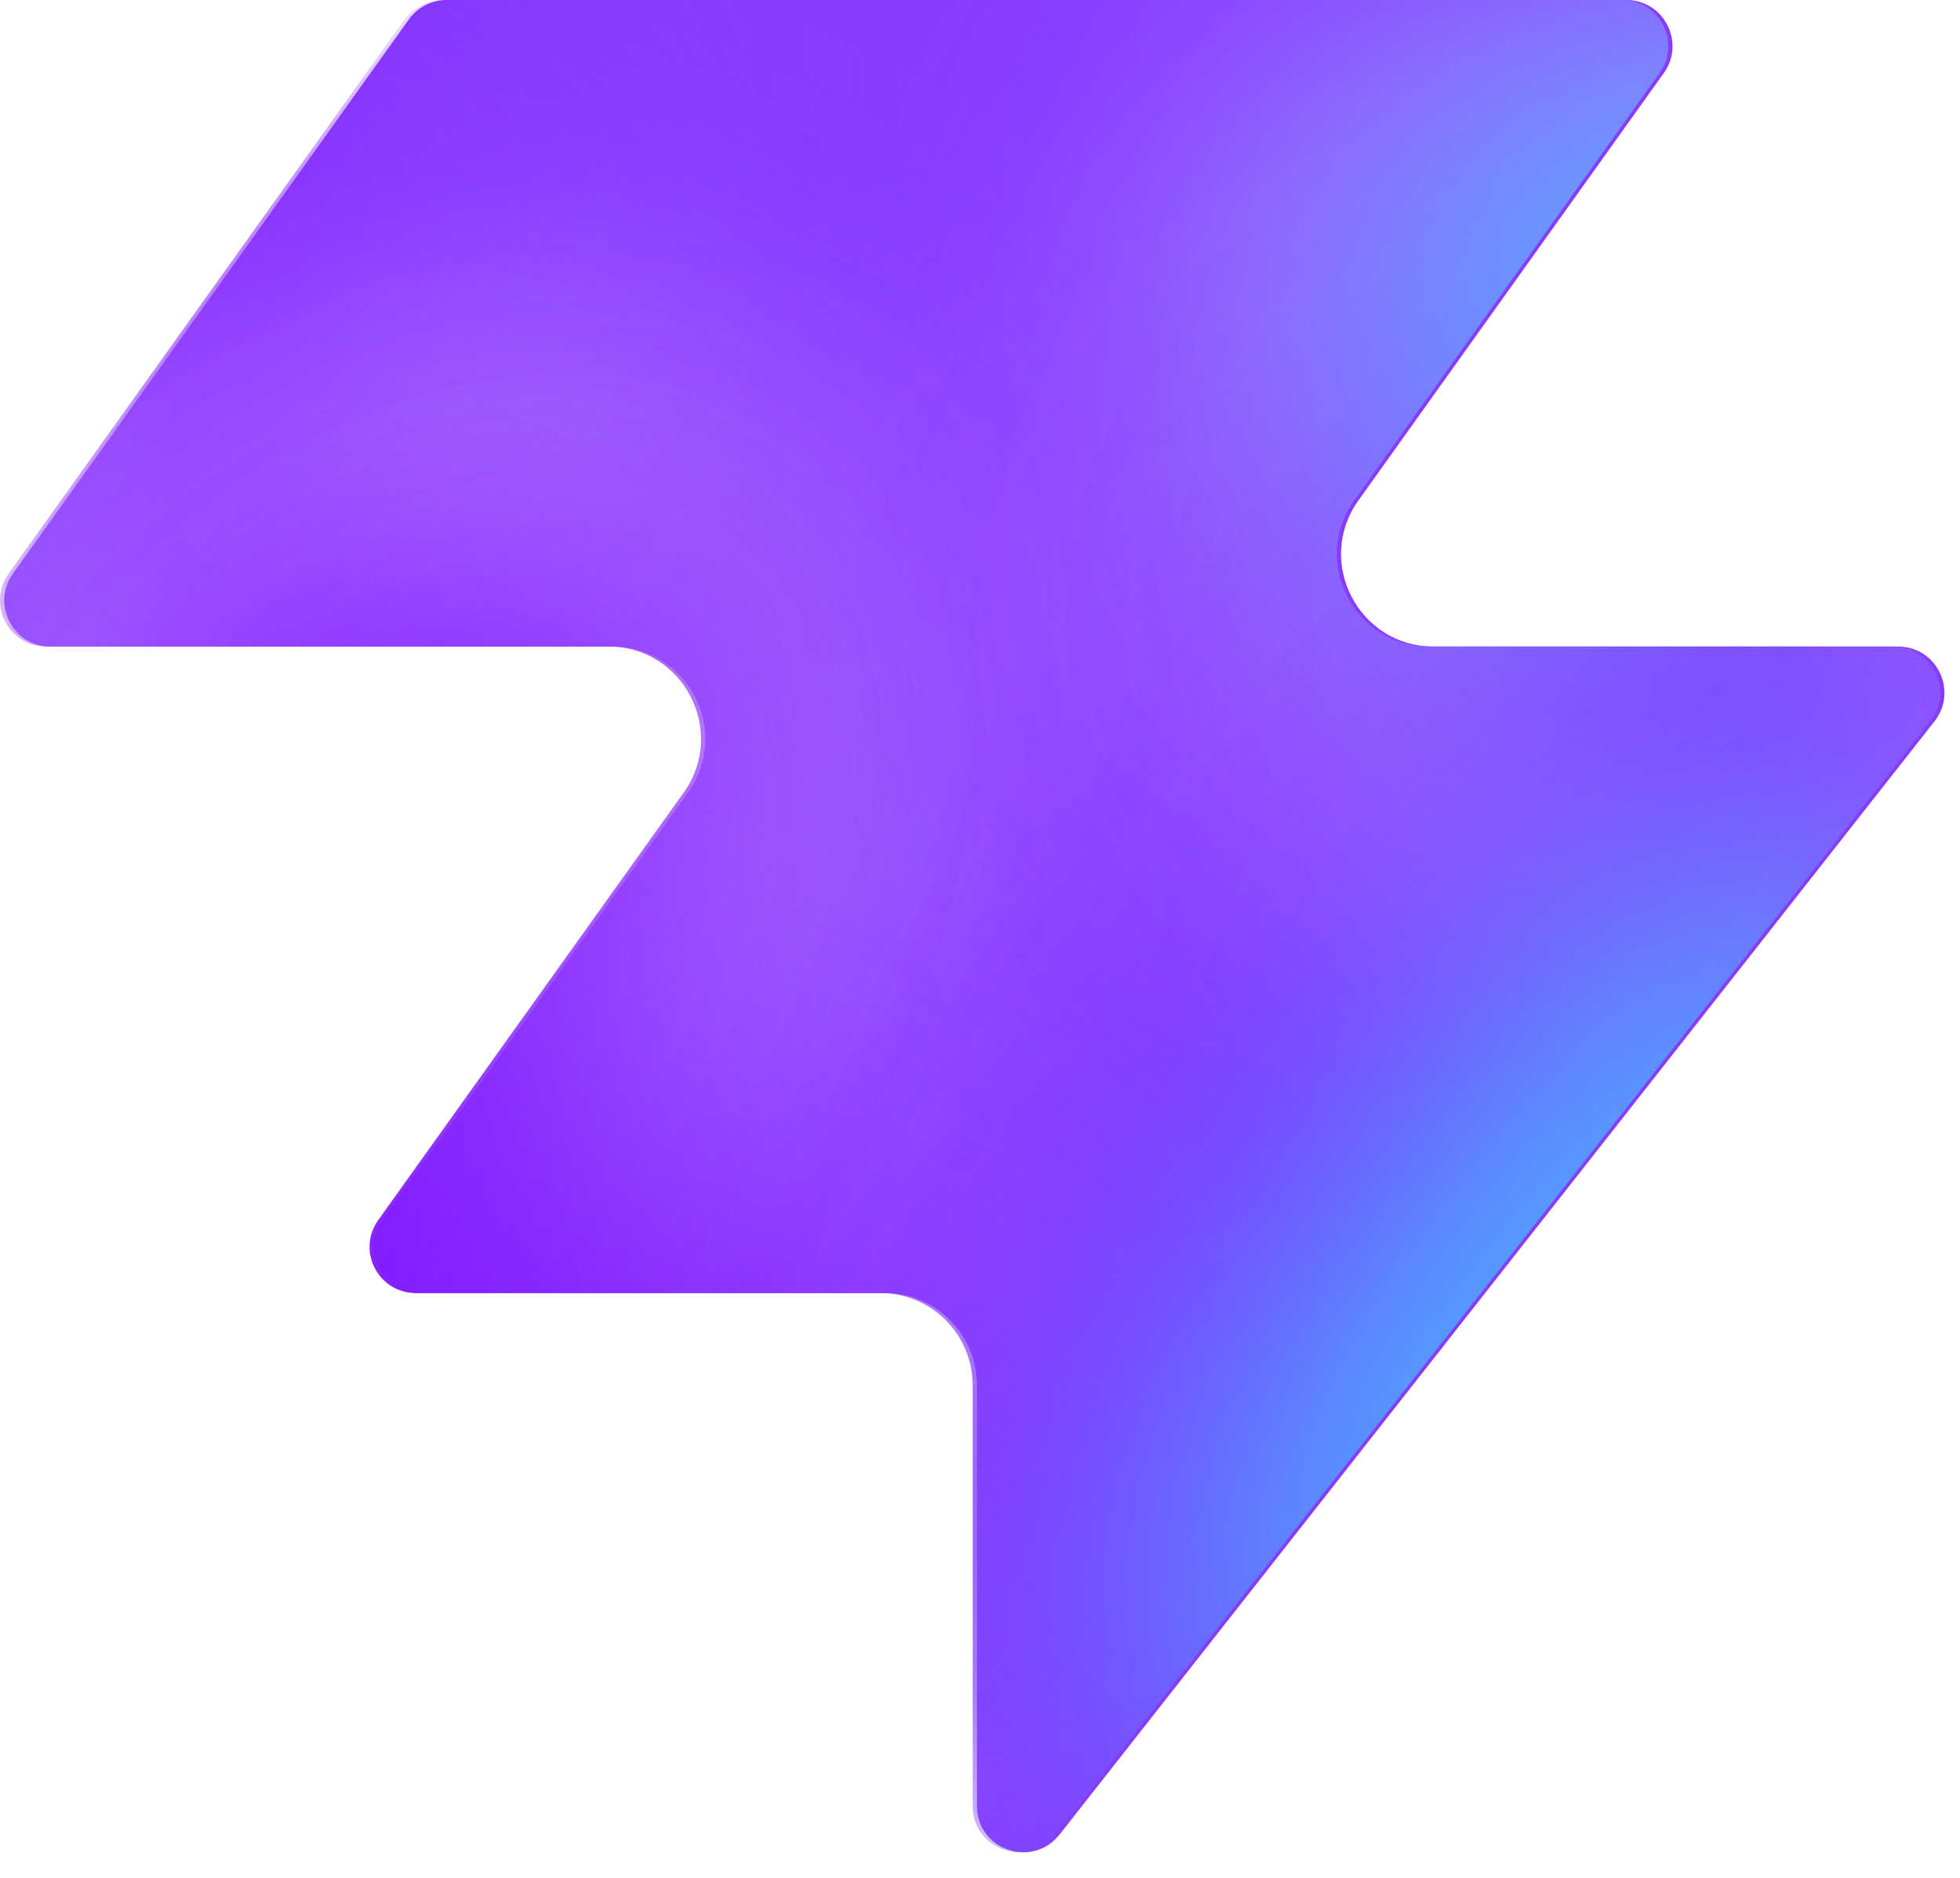
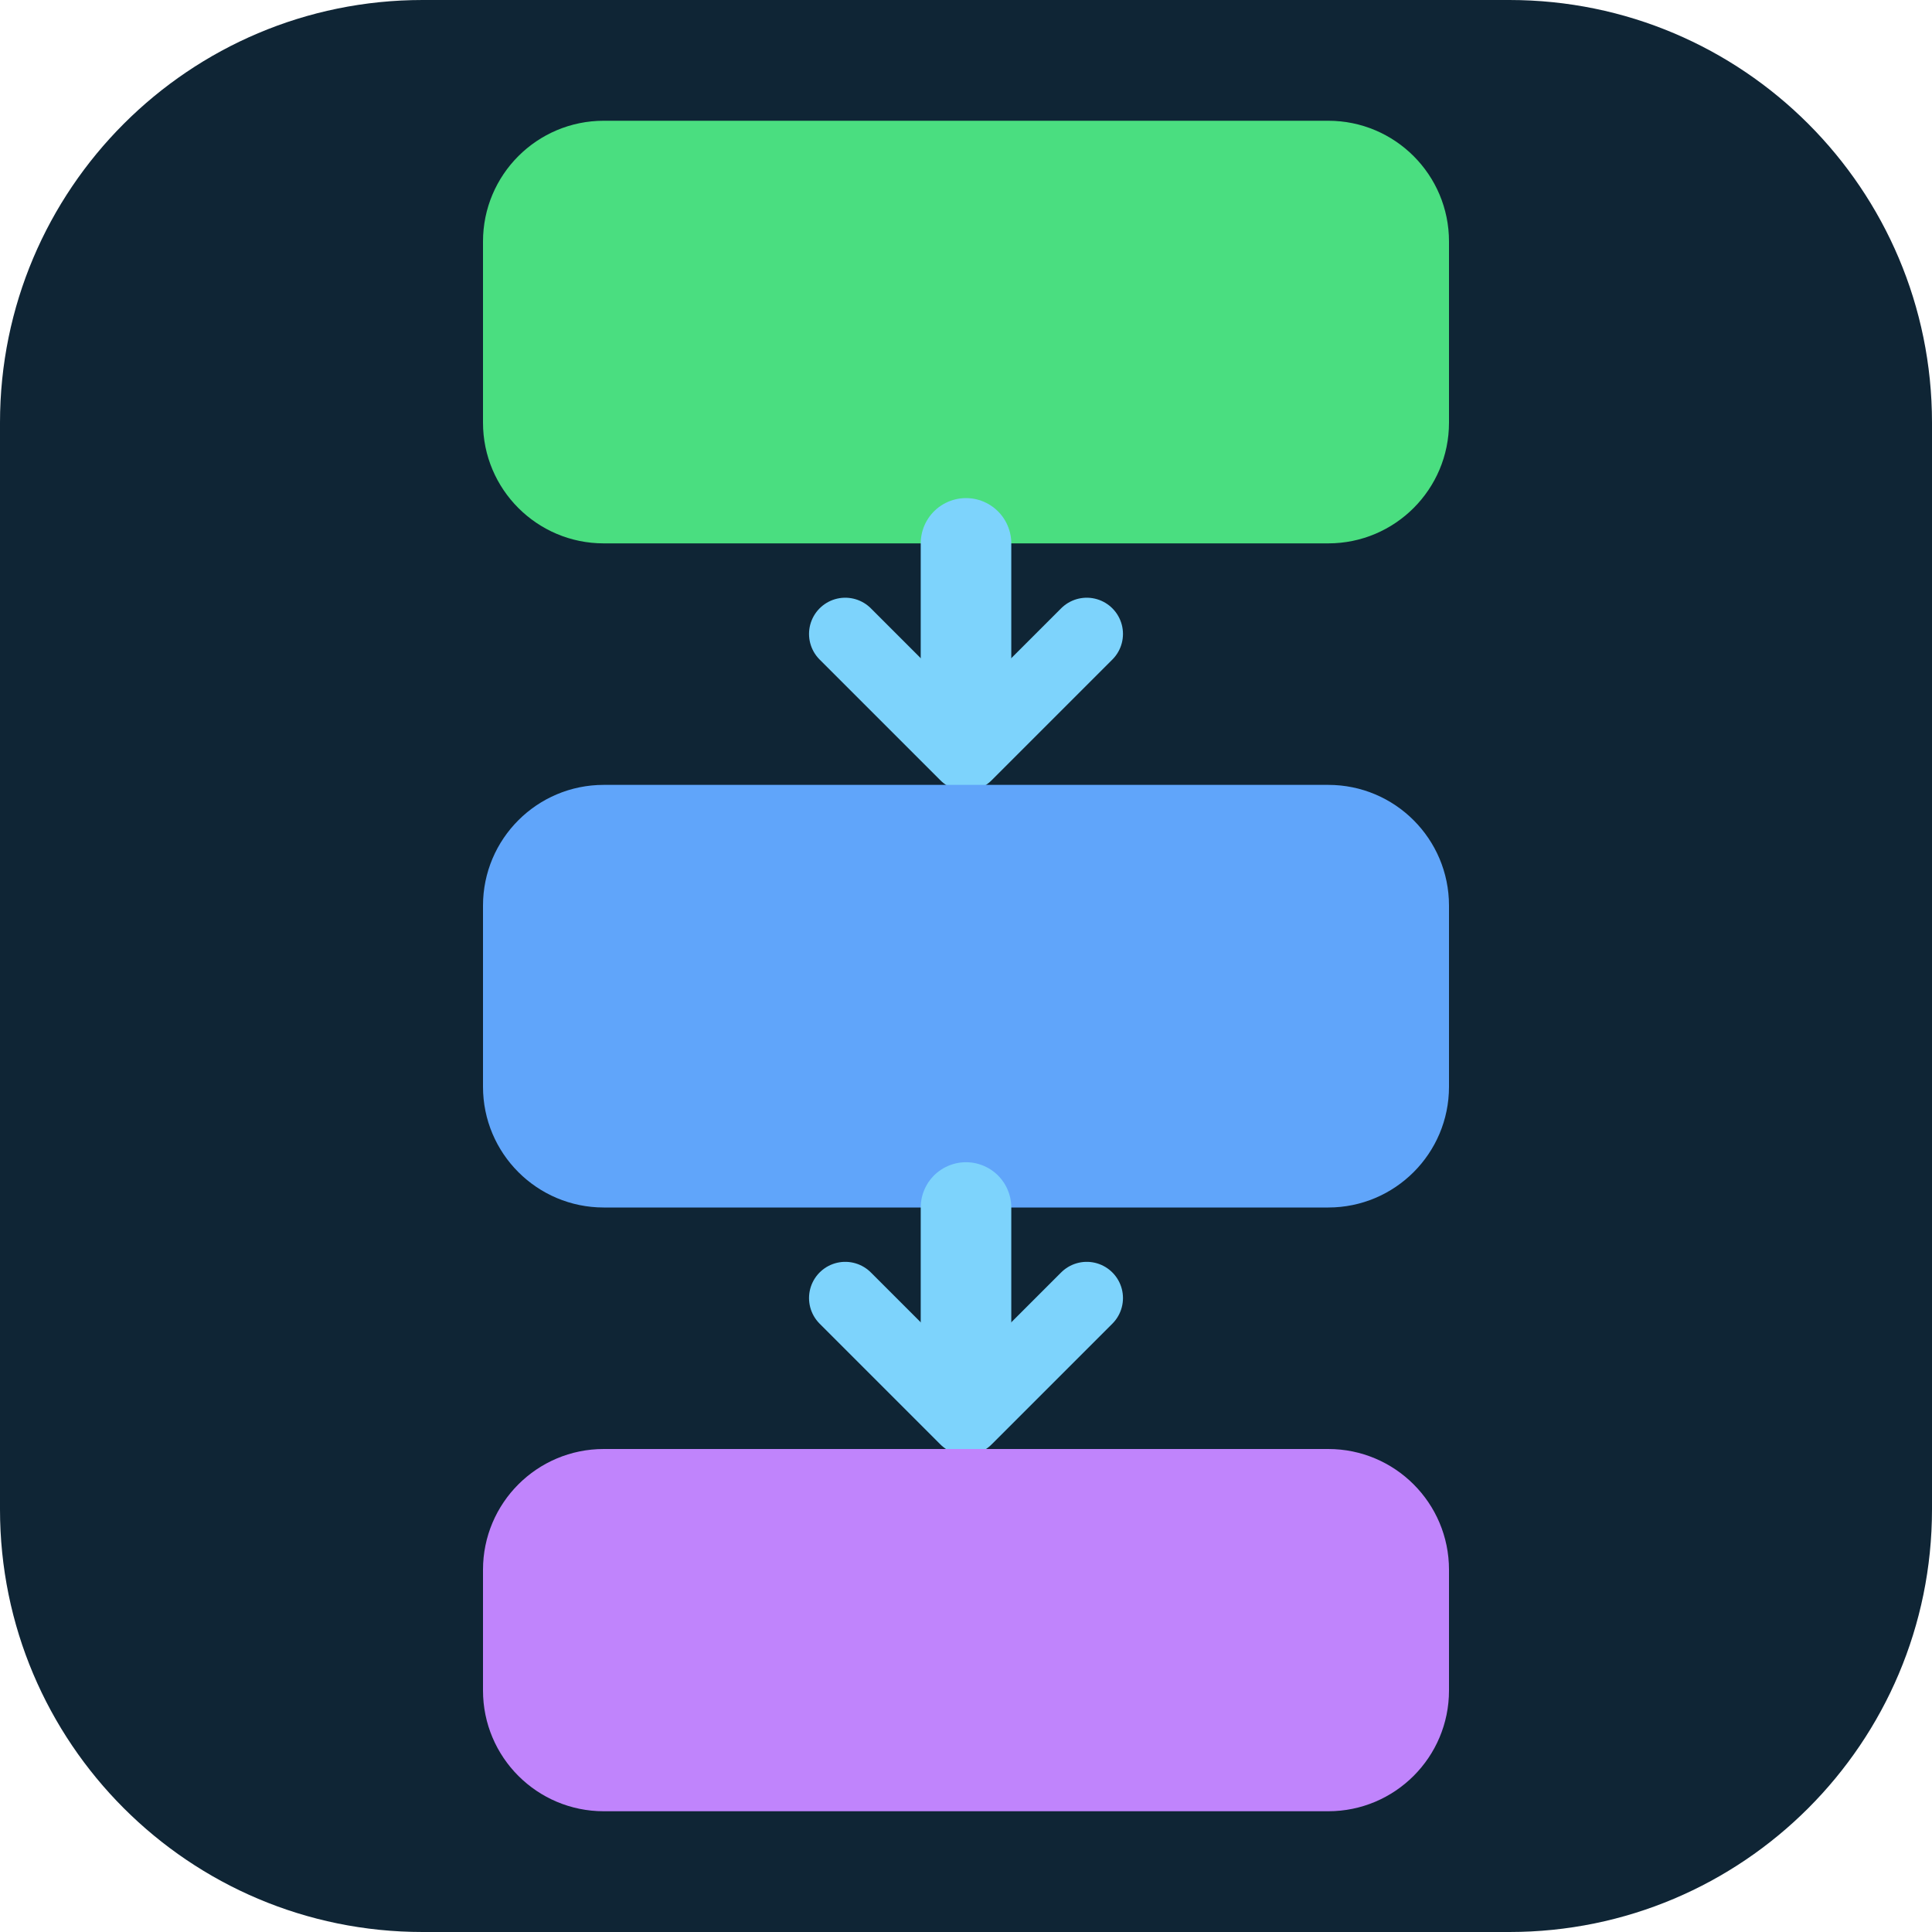
- <svg xmlns="http://www.w3.org/2000/svg" width="48" height="46" fill="none" viewBox="0 0 48 46">
-   <path fill="#863bff" d="M25.946 44.938c-.664.845-2.021.375-2.021-.698V33.937a2.26 2.26 0 0 0-2.262-2.262H10.287c-.92 0-1.456-1.04-.92-1.788l7.48-10.471c1.07-1.497 0-3.578-1.842-3.578H1.237c-.92 0-1.456-1.04-.92-1.788L10.013.474c.214-.297.556-.474.92-.474h28.894c.92 0 1.456 1.04.92 1.788l-7.48 10.471c-1.07 1.498 0 3.579 1.842 3.579h11.377c.943 0 1.473 1.088.89 1.83L25.947 44.94z" style="fill:#863bff;fill:color(display-p3 .525 .23 1);fill-opacity:1" />
-   <mask id="a" width="48" height="46" x="0" y="0" maskUnits="userSpaceOnUse" style="mask-type:alpha">
-     <path fill="#000" d="M25.842 44.938c-.664.844-2.021.375-2.021-.698V33.937a2.26 2.26 0 0 0-2.262-2.262H10.183c-.92 0-1.456-1.04-.92-1.788l7.48-10.471c1.07-1.498 0-3.579-1.842-3.579H1.133c-.92 0-1.456-1.04-.92-1.787L9.91.473c.214-.297.556-.474.92-.474h28.894c.92 0 1.456 1.04.92 1.788l-7.48 10.471c-1.07 1.498 0 3.578 1.842 3.578h11.377c.943 0 1.473 1.088.89 1.832L25.843 44.94z" style="fill:#000;fill-opacity:1" />
-   </mask>
-   <g mask="url(#a)">
-     <g filter="url(#b)">
-       <ellipse cx="5.508" cy="14.704" fill="#ede6ff" rx="5.508" ry="14.704" style="fill:#ede6ff;fill:color(display-p3 .927 .903 1);fill-opacity:1" transform="matrix(.00324 1 1 -.00324 -4.47 31.516)" />
-     </g>
-     <g filter="url(#c)">
-       <ellipse cx="10.399" cy="29.851" fill="#ede6ff" rx="10.399" ry="29.851" style="fill:#ede6ff;fill:color(display-p3 .927 .903 1);fill-opacity:1" transform="matrix(.00324 1 1 -.00324 -39.328 7.883)" />
-     </g>
-     <g filter="url(#d)">
-       <ellipse cx="5.508" cy="30.487" fill="#7e14ff" rx="5.508" ry="30.487" style="fill:#7e14ff;fill:color(display-p3 .492 .077 1);fill-opacity:1" transform="rotate(89.814 -25.913 -14.639)scale(1 -1)" />
-     </g>
-     <g filter="url(#e)">
-       <ellipse cx="5.508" cy="30.599" fill="#7e14ff" rx="5.508" ry="30.599" style="fill:#7e14ff;fill:color(display-p3 .492 .077 1);fill-opacity:1" transform="rotate(89.814 -32.644 -3.334)scale(1 -1)" />
-     </g>
-     <g filter="url(#f)">
-       <ellipse cx="5.508" cy="30.599" fill="#7e14ff" rx="5.508" ry="30.599" style="fill:#7e14ff;fill:color(display-p3 .492 .077 1);fill-opacity:1" transform="matrix(.00324 1 1 -.00324 -34.34 30.47)" />
-     </g>
-     <g filter="url(#g)">
-       <ellipse cx="14.072" cy="22.078" fill="#ede6ff" rx="14.072" ry="22.078" style="fill:#ede6ff;fill:color(display-p3 .927 .903 1);fill-opacity:1" transform="rotate(93.35 24.506 48.493)scale(-1 1)" />
-     </g>
-     <g filter="url(#h)">
-       <ellipse cx="3.47" cy="21.501" fill="#7e14ff" rx="3.47" ry="21.501" style="fill:#7e14ff;fill:color(display-p3 .492 .077 1);fill-opacity:1" transform="rotate(89.009 28.708 47.59)scale(-1 1)" />
-     </g>
-     <g filter="url(#i)">
-       <ellipse cx="3.47" cy="21.501" fill="#7e14ff" rx="3.47" ry="21.501" style="fill:#7e14ff;fill:color(display-p3 .492 .077 1);fill-opacity:1" transform="rotate(89.009 28.708 47.59)scale(-1 1)" />
-     </g>
-     <g filter="url(#j)">
-       <ellipse cx=".387" cy="8.972" fill="#7e14ff" rx="4.407" ry="29.108" style="fill:#7e14ff;fill:color(display-p3 .492 .077 1);fill-opacity:1" transform="rotate(39.51 .387 8.972)" />
-     </g>
-     <g filter="url(#k)">
-       <ellipse cx="47.523" cy="-6.092" fill="#7e14ff" rx="4.407" ry="29.108" style="fill:#7e14ff;fill:color(display-p3 .492 .077 1);fill-opacity:1" transform="rotate(37.892 47.523 -6.092)" />
-     </g>
-     <g filter="url(#l)">
-       <ellipse cx="41.412" cy="6.333" fill="#47bfff" rx="5.971" ry="9.665" style="fill:#47bfff;fill:color(display-p3 .28 .748 1);fill-opacity:1" transform="rotate(37.892 41.412 6.333)" />
-     </g>
-     <g filter="url(#m)">
-       <ellipse cx="-1.879" cy="38.332" fill="#7e14ff" rx="4.407" ry="29.108" style="fill:#7e14ff;fill:color(display-p3 .492 .077 1);fill-opacity:1" transform="rotate(37.892 -1.88 38.332)" />
-     </g>
-     <g filter="url(#n)">
-       <ellipse cx="-1.879" cy="38.332" fill="#7e14ff" rx="4.407" ry="29.108" style="fill:#7e14ff;fill:color(display-p3 .492 .077 1);fill-opacity:1" transform="rotate(37.892 -1.88 38.332)" />
-     </g>
-     <g filter="url(#o)">
-       <ellipse cx="35.651" cy="29.907" fill="#7e14ff" rx="4.407" ry="29.108" style="fill:#7e14ff;fill:color(display-p3 .492 .077 1);fill-opacity:1" transform="rotate(37.892 35.651 29.907)" />
-     </g>
-     <g filter="url(#p)">
-       <ellipse cx="38.418" cy="32.4" fill="#47bfff" rx="5.971" ry="15.297" style="fill:#47bfff;fill:color(display-p3 .28 .748 1);fill-opacity:1" transform="rotate(37.892 38.418 32.4)" />
-     </g>
-   </g>
-   <defs>
-     <filter id="b" width="60.045" height="41.654" x="-19.77" y="16.149" color-interpolation-filters="sRGB" filterUnits="userSpaceOnUse">
-       <feFlood flood-opacity="0" result="BackgroundImageFix" />
-       <feBlend in="SourceGraphic" in2="BackgroundImageFix" result="shape" />
-       <feGaussianBlur result="effect1_foregroundBlur_2002_17158" stdDeviation="7.659" />
-     </filter>
-     <filter id="c" width="90.34" height="51.437" x="-54.613" y="-7.533" color-interpolation-filters="sRGB" filterUnits="userSpaceOnUse">
-       <feFlood flood-opacity="0" result="BackgroundImageFix" />
-       <feBlend in="SourceGraphic" in2="BackgroundImageFix" result="shape" />
-       <feGaussianBlur result="effect1_foregroundBlur_2002_17158" stdDeviation="7.659" />
-     </filter>
-     <filter id="d" width="79.355" height="29.4" x="-49.64" y="2.03" color-interpolation-filters="sRGB" filterUnits="userSpaceOnUse">
-       <feFlood flood-opacity="0" result="BackgroundImageFix" />
-       <feBlend in="SourceGraphic" in2="BackgroundImageFix" result="shape" />
-       <feGaussianBlur result="effect1_foregroundBlur_2002_17158" stdDeviation="4.596" />
-     </filter>
-     <filter id="e" width="79.579" height="29.4" x="-45.045" y="20.029" color-interpolation-filters="sRGB" filterUnits="userSpaceOnUse">
-       <feFlood flood-opacity="0" result="BackgroundImageFix" />
-       <feBlend in="SourceGraphic" in2="BackgroundImageFix" result="shape" />
-       <feGaussianBlur result="effect1_foregroundBlur_2002_17158" stdDeviation="4.596" />
-     </filter>
-     <filter id="f" width="79.579" height="29.4" x="-43.513" y="21.178" color-interpolation-filters="sRGB" filterUnits="userSpaceOnUse">
-       <feFlood flood-opacity="0" result="BackgroundImageFix" />
-       <feBlend in="SourceGraphic" in2="BackgroundImageFix" result="shape" />
-       <feGaussianBlur result="effect1_foregroundBlur_2002_17158" stdDeviation="4.596" />
-     </filter>
-     <filter id="g" width="74.749" height="58.852" x="15.756" y="-17.901" color-interpolation-filters="sRGB" filterUnits="userSpaceOnUse">
-       <feFlood flood-opacity="0" result="BackgroundImageFix" />
-       <feBlend in="SourceGraphic" in2="BackgroundImageFix" result="shape" />
-       <feGaussianBlur result="effect1_foregroundBlur_2002_17158" stdDeviation="7.659" />
-     </filter>
-     <filter id="h" width="61.377" height="25.362" x="23.548" y="2.284" color-interpolation-filters="sRGB" filterUnits="userSpaceOnUse">
-       <feFlood flood-opacity="0" result="BackgroundImageFix" />
-       <feBlend in="SourceGraphic" in2="BackgroundImageFix" result="shape" />
-       <feGaussianBlur result="effect1_foregroundBlur_2002_17158" stdDeviation="4.596" />
-     </filter>
-     <filter id="i" width="61.377" height="25.362" x="23.548" y="2.284" color-interpolation-filters="sRGB" filterUnits="userSpaceOnUse">
-       <feFlood flood-opacity="0" result="BackgroundImageFix" />
-       <feBlend in="SourceGraphic" in2="BackgroundImageFix" result="shape" />
-       <feGaussianBlur result="effect1_foregroundBlur_2002_17158" stdDeviation="4.596" />
-     </filter>
-     <filter id="j" width="56.045" height="63.649" x="-27.636" y="-22.853" color-interpolation-filters="sRGB" filterUnits="userSpaceOnUse">
-       <feFlood flood-opacity="0" result="BackgroundImageFix" />
-       <feBlend in="SourceGraphic" in2="BackgroundImageFix" result="shape" />
-       <feGaussianBlur result="effect1_foregroundBlur_2002_17158" stdDeviation="4.596" />
-     </filter>
-     <filter id="k" width="54.814" height="64.646" x="20.116" y="-38.415" color-interpolation-filters="sRGB" filterUnits="userSpaceOnUse">
-       <feFlood flood-opacity="0" result="BackgroundImageFix" />
-       <feBlend in="SourceGraphic" in2="BackgroundImageFix" result="shape" />
-       <feGaussianBlur result="effect1_foregroundBlur_2002_17158" stdDeviation="4.596" />
-     </filter>
-     <filter id="l" width="33.541" height="35.313" x="24.641" y="-11.323" color-interpolation-filters="sRGB" filterUnits="userSpaceOnUse">
-       <feFlood flood-opacity="0" result="BackgroundImageFix" />
-       <feBlend in="SourceGraphic" in2="BackgroundImageFix" result="shape" />
-       <feGaussianBlur result="effect1_foregroundBlur_2002_17158" stdDeviation="4.596" />
-     </filter>
-     <filter id="m" width="54.814" height="64.646" x="-29.286" y="6.009" color-interpolation-filters="sRGB" filterUnits="userSpaceOnUse">
-       <feFlood flood-opacity="0" result="BackgroundImageFix" />
-       <feBlend in="SourceGraphic" in2="BackgroundImageFix" result="shape" />
-       <feGaussianBlur result="effect1_foregroundBlur_2002_17158" stdDeviation="4.596" />
-     </filter>
-     <filter id="n" width="54.814" height="64.646" x="-29.286" y="6.009" color-interpolation-filters="sRGB" filterUnits="userSpaceOnUse">
-       <feFlood flood-opacity="0" result="BackgroundImageFix" />
-       <feBlend in="SourceGraphic" in2="BackgroundImageFix" result="shape" />
-       <feGaussianBlur result="effect1_foregroundBlur_2002_17158" stdDeviation="4.596" />
-     </filter>
-     <filter id="o" width="54.814" height="64.646" x="8.244" y="-2.416" color-interpolation-filters="sRGB" filterUnits="userSpaceOnUse">
-       <feFlood flood-opacity="0" result="BackgroundImageFix" />
-       <feBlend in="SourceGraphic" in2="BackgroundImageFix" result="shape" />
-       <feGaussianBlur result="effect1_foregroundBlur_2002_17158" stdDeviation="4.596" />
-     </filter>
-     <filter id="p" width="39.409" height="43.623" x="18.713" y="10.588" color-interpolation-filters="sRGB" filterUnits="userSpaceOnUse">
-       <feFlood flood-opacity="0" result="BackgroundImageFix" />
-       <feBlend in="SourceGraphic" in2="BackgroundImageFix" result="shape" />
-       <feGaussianBlur result="effect1_foregroundBlur_2002_17158" stdDeviation="4.596" />
-     </filter>
-   </defs>
+ <svg xmlns="http://www.w3.org/2000/svg" viewBox="0 0 32 32" fill="none">
+   <rect width="32" height="32" rx="7" fill="#0f2535" />
+   <rect x="8" y="2" width="16" height="7" rx="2" fill="#4ade80" />
+   <line x1="16" y1="9" x2="16" y2="11.5" stroke="#7dd3fc" stroke-width="1.5" stroke-linecap="round" />
+   <path d="M14 10.5 L16 12.5 L18 10.5" stroke="#7dd3fc" stroke-width="1.2" stroke-linecap="round" stroke-linejoin="round" />
+   <rect x="8" y="13" width="16" height="7" rx="2" fill="#60a5fa" />
+   <line x1="16" y1="20" x2="16" y2="22.5" stroke="#7dd3fc" stroke-width="1.5" stroke-linecap="round" />
+   <path d="M14 21.5 L16 23.5 L18 21.5" stroke="#7dd3fc" stroke-width="1.2" stroke-linecap="round" stroke-linejoin="round" />
+   <rect x="8" y="24" width="16" height="6" rx="2" fill="#c084fc" />
</svg>
